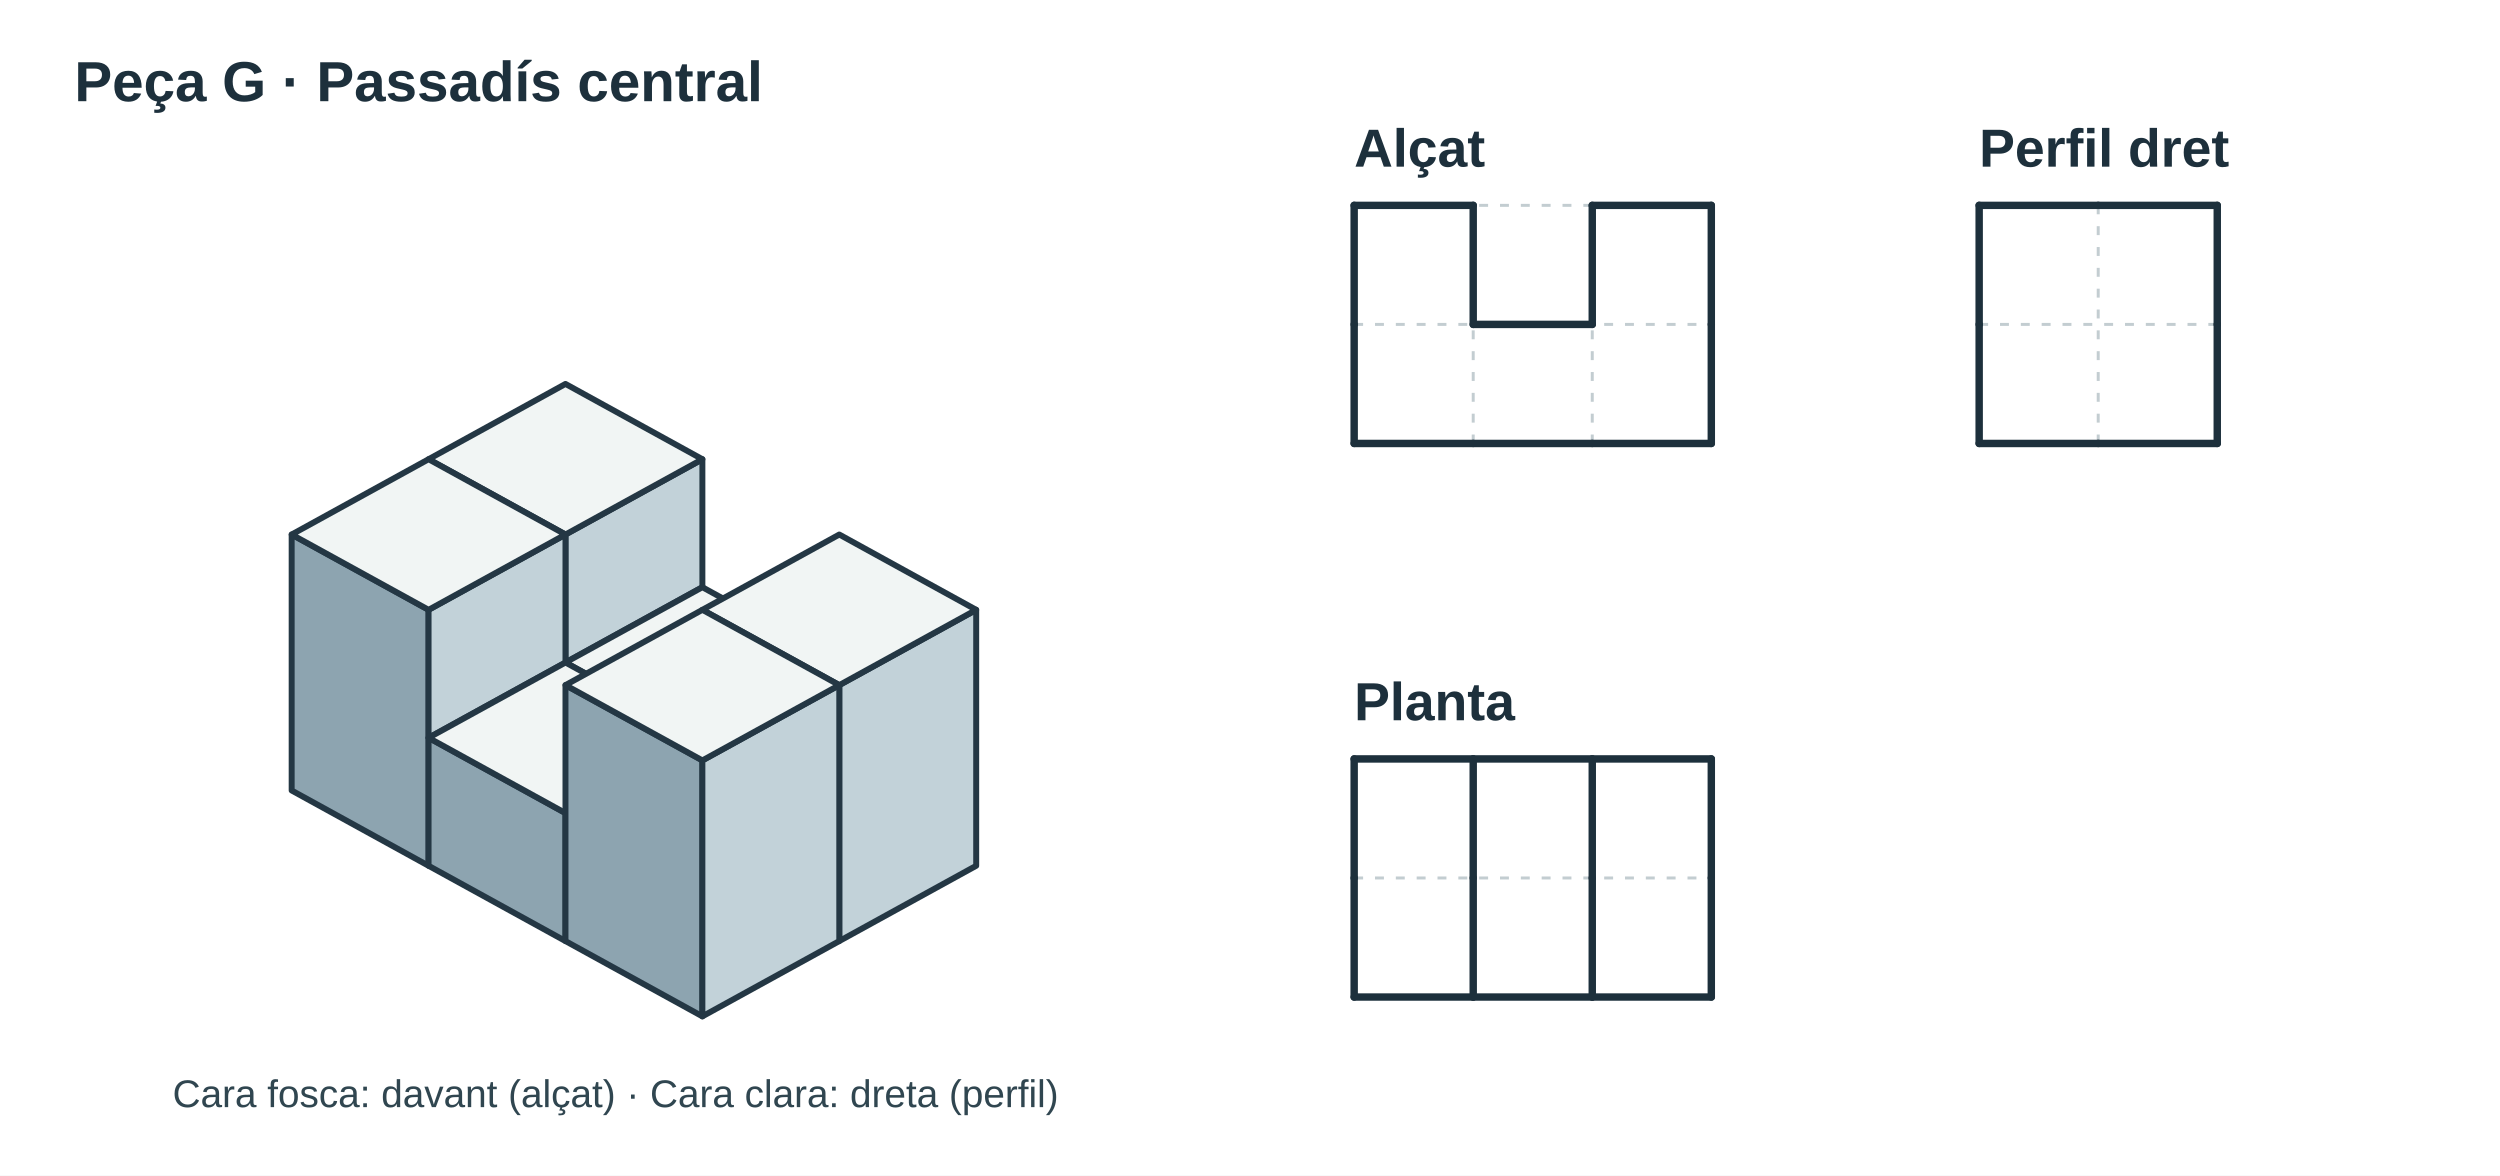
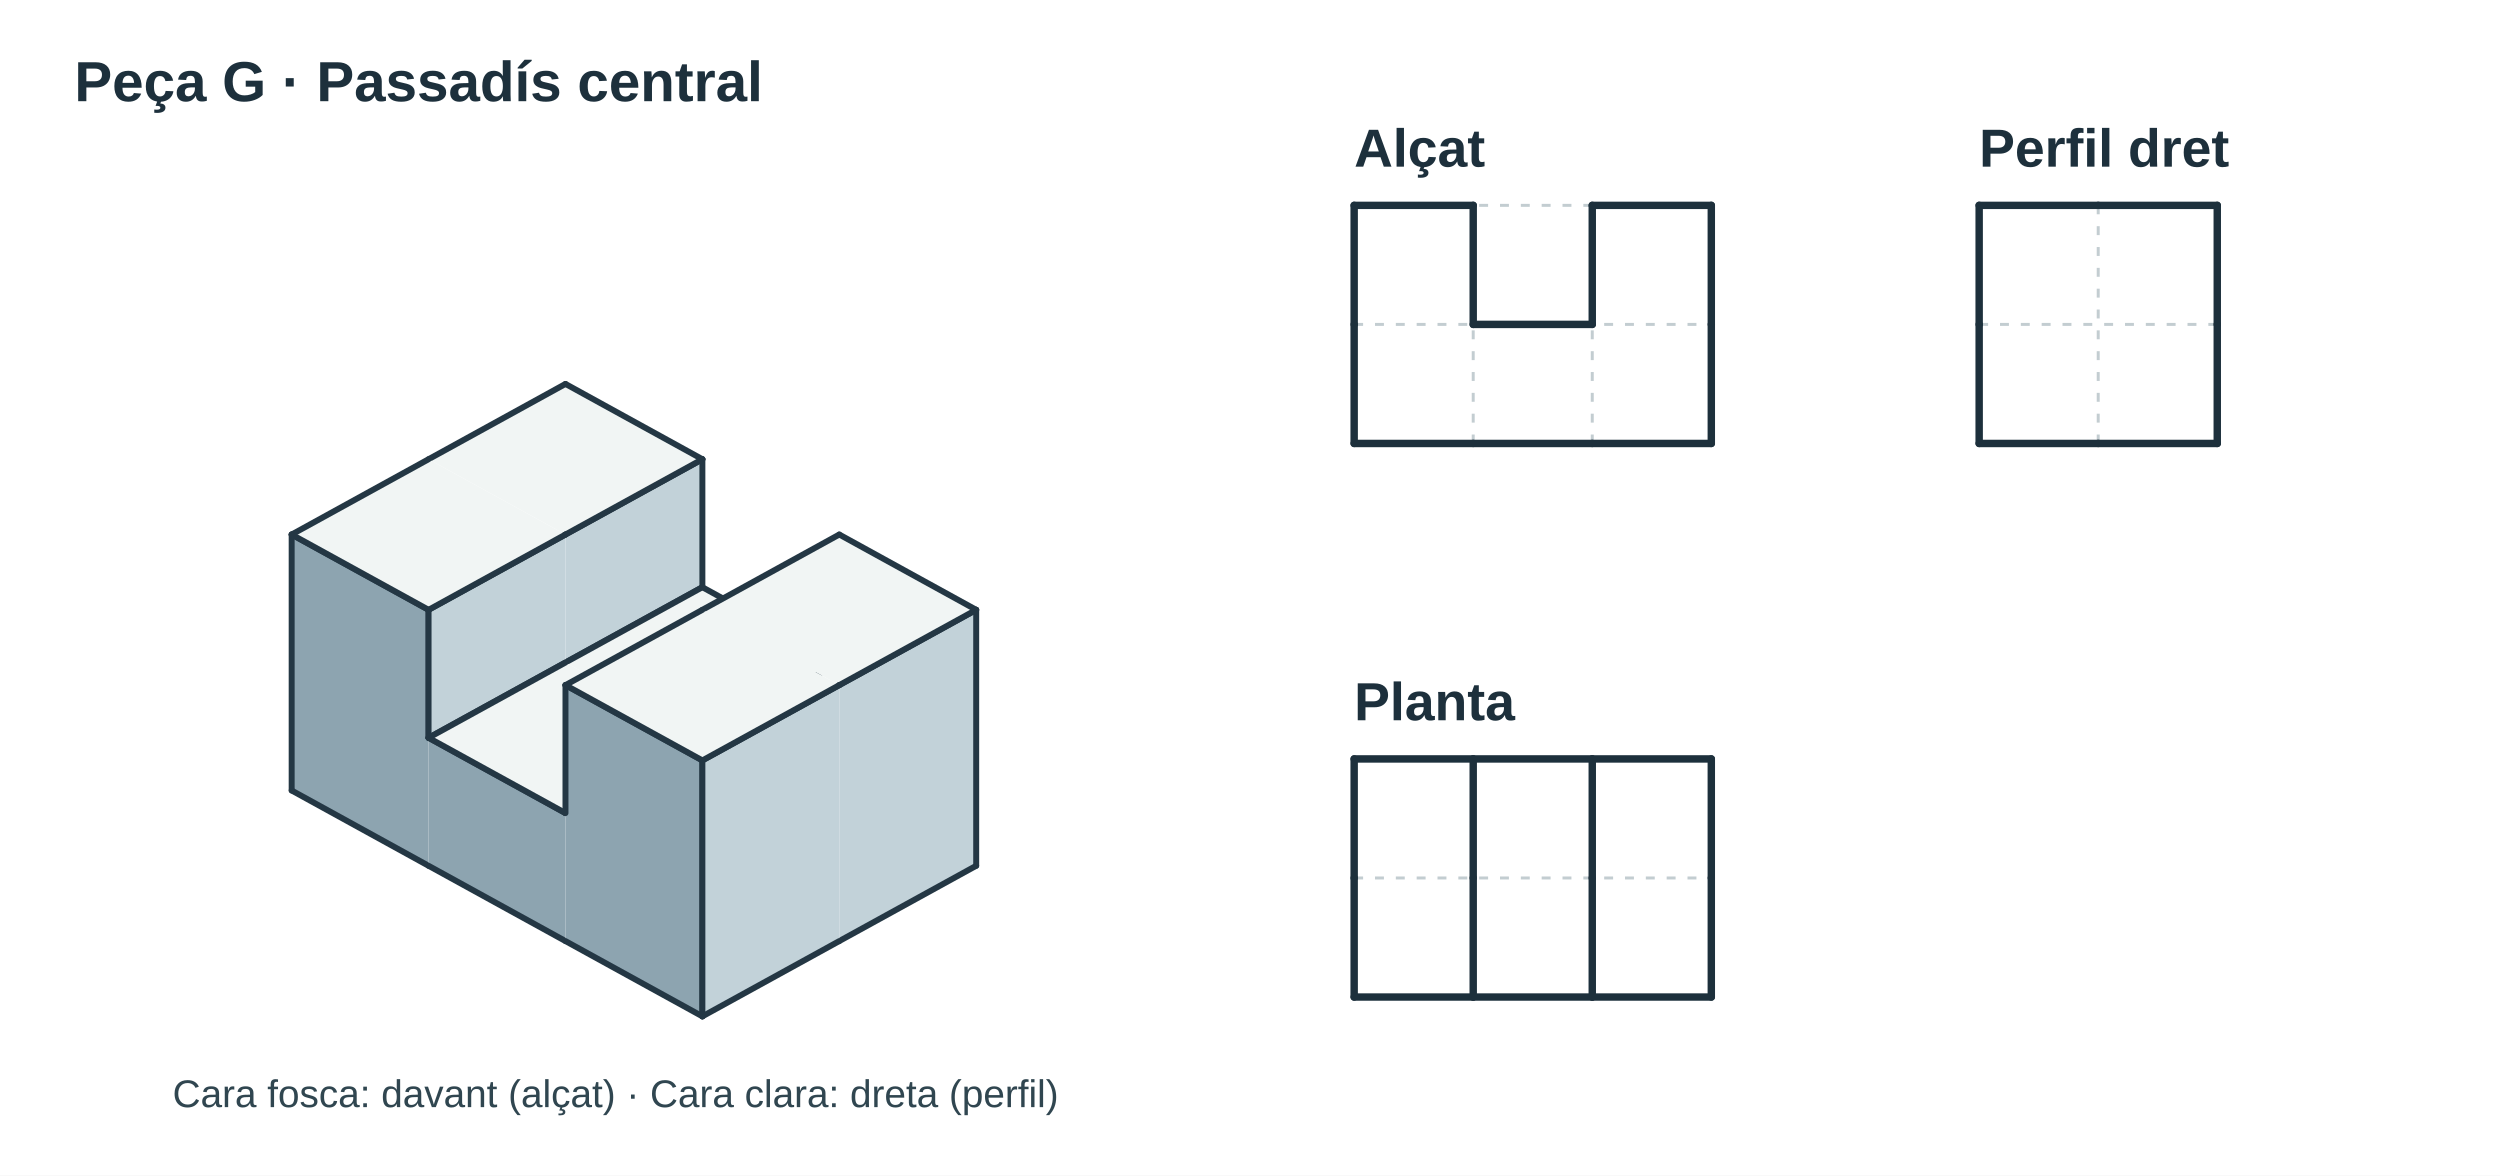
<svg xmlns="http://www.w3.org/2000/svg" width="840" height="395" viewBox="0 0 840 395" role="img" aria-labelledby="title desc">
  <rect width="840" height="395" fill="white" />
  <text x="25" y="34" font-family="Arial,sans-serif" font-size="19" font-weight="bold" fill="#1d303c">Peça G · Passadís central</text>
  <text x="58" y="372" font-family="Arial,sans-serif" font-size="13" fill="#304650">Cara fosca: davant (alçat) · Cara clara: dreta (perfil)</text>
-   <polygon points="190.0,179.6 236.0,154.3 236.0,197.3 190.0,222.6" fill="#c2d2d9" stroke="#243744" stroke-width="2" stroke-linejoin="round" />
-   <polygon points="144.0,154.3 190.0,179.6 236.0,154.3 190.0,129.0" fill="#f1f5f4" stroke="#243744" stroke-width="2" stroke-linejoin="round" />
-   <polygon points="190.0,222.6 236.0,247.9 282.0,222.6 236.0,197.3" fill="#f1f5f4" stroke="#243744" stroke-width="2" stroke-linejoin="round" />
-   <polygon points="282.0,230.2 328.0,204.9 328.0,290.9 282.0,316.2" fill="#c2d2d9" stroke="#243744" stroke-width="2" stroke-linejoin="round" />
-   <polygon points="236.0,204.9 282.0,230.2 328.0,204.9 282.0,179.6" fill="#f1f5f4" stroke="#243744" stroke-width="2" stroke-linejoin="round" />
-   <polygon points="98.0,179.6 144.0,204.9 144.0,290.9 98.0,265.6" fill="#8da4b0" stroke="#243744" stroke-width="2" stroke-linejoin="round" />
-   <polygon points="144.0,204.9 190.0,179.6 190.0,222.6 144.0,247.9" fill="#c2d2d9" stroke="#243744" stroke-width="2" stroke-linejoin="round" />
-   <polygon points="98.0,179.6 144.0,204.9 190.0,179.6 144.0,154.3" fill="#f1f5f4" stroke="#243744" stroke-width="2" stroke-linejoin="round" />
-   <polygon points="144.0,247.9 190.0,273.2 190.0,316.2 144.0,290.9" fill="#8da4b0" stroke="#243744" stroke-width="2" stroke-linejoin="round" />
-   <polygon points="144.0,247.9 190.0,273.2 236.0,247.9 190.0,222.6" fill="#f1f5f4" stroke="#243744" stroke-width="2" stroke-linejoin="round" />
-   <polygon points="190.0,230.2 236.0,255.5 236.0,341.5 190.0,316.2" fill="#8da4b0" stroke="#243744" stroke-width="2" stroke-linejoin="round" />
-   <polygon points="236.0,255.5 282.0,230.2 282.0,316.2 236.0,341.5" fill="#c2d2d9" stroke="#243744" stroke-width="2" stroke-linejoin="round" />
-   <polygon points="190.0,230.2 236.0,255.5 282.0,230.2 236.0,204.9" fill="#f1f5f4" stroke="#243744" stroke-width="2" stroke-linejoin="round" />
+   <polygon points="190.0,179.6 236.0,154.3 236.0,197.3 190.0,222.6" fill="#c2d2d9" />
+   <line x1="190.0" y1="179.6" x2="236.0" y2="154.3" stroke="#243744" stroke-width="2" stroke-linecap="round" />
+   <line x1="236.0" y1="154.3" x2="236.0" y2="197.3" stroke="#243744" stroke-width="2" stroke-linecap="round" />
+   <line x1="236.0" y1="197.3" x2="190.0" y2="222.6" stroke="#243744" stroke-width="2" stroke-linecap="round" />
+   <polygon points="144.0,154.3 190.0,179.6 236.0,154.3 190.0,129.0" fill="#f1f5f4" />
+   <line x1="190.0" y1="179.6" x2="236.0" y2="154.3" stroke="#243744" stroke-width="2" stroke-linecap="round" />
+   <line x1="236.0" y1="154.3" x2="190.0" y2="129.0" stroke="#243744" stroke-width="2" stroke-linecap="round" />
+   <line x1="190.0" y1="129.0" x2="144.0" y2="154.3" stroke="#243744" stroke-width="2" stroke-linecap="round" />
+   <polygon points="190.0,222.6 236.0,247.9 282.0,222.6 236.0,197.3" fill="#f1f5f4" />
+   <line x1="236.0" y1="247.9" x2="282.0" y2="222.6" stroke="#243744" stroke-width="2" stroke-linecap="round" />
+   <line x1="282.0" y1="222.6" x2="236.0" y2="197.3" stroke="#243744" stroke-width="2" stroke-linecap="round" />
+   <line x1="236.0" y1="197.3" x2="190.0" y2="222.6" stroke="#243744" stroke-width="2" stroke-linecap="round" />
+   <polygon points="282.0,230.2 328.0,204.9 328.0,290.9 282.0,316.2" fill="#c2d2d9" />
+   <line x1="282.0" y1="230.2" x2="328.0" y2="204.9" stroke="#243744" stroke-width="2" stroke-linecap="round" />
+   <line x1="328.0" y1="204.9" x2="328.0" y2="290.9" stroke="#243744" stroke-width="2" stroke-linecap="round" />
+   <line x1="328.0" y1="290.9" x2="282.0" y2="316.2" stroke="#243744" stroke-width="2" stroke-linecap="round" />
+   <polygon points="236.0,204.9 282.0,230.2 328.0,204.9 282.0,179.6" fill="#f1f5f4" />
+   <line x1="282.0" y1="230.2" x2="328.0" y2="204.9" stroke="#243744" stroke-width="2" stroke-linecap="round" />
+   <line x1="328.0" y1="204.9" x2="282.0" y2="179.6" stroke="#243744" stroke-width="2" stroke-linecap="round" />
+   <line x1="282.0" y1="179.6" x2="236.0" y2="204.9" stroke="#243744" stroke-width="2" stroke-linecap="round" />
+   <polygon points="98.0,179.6 144.0,204.9 144.0,290.9 98.0,265.6" fill="#8da4b0" />
+   <line x1="98.0" y1="179.6" x2="144.0" y2="204.9" stroke="#243744" stroke-width="2" stroke-linecap="round" />
+   <line x1="144.0" y1="204.9" x2="144.0" y2="247.9" stroke="#243744" stroke-width="2" stroke-linecap="round" />
+   <line x1="144.0" y1="290.9" x2="98.0" y2="265.6" stroke="#243744" stroke-width="2" stroke-linecap="round" />
+   <line x1="98.0" y1="265.6" x2="98.0" y2="179.6" stroke="#243744" stroke-width="2" stroke-linecap="round" />
+   <polygon points="144.0,204.9 190.0,179.6 190.0,222.6 144.0,247.9" fill="#c2d2d9" />
+   <line x1="144.0" y1="204.9" x2="190.0" y2="179.6" stroke="#243744" stroke-width="2" stroke-linecap="round" />
+   <line x1="190.0" y1="222.6" x2="144.0" y2="247.9" stroke="#243744" stroke-width="2" stroke-linecap="round" />
+   <line x1="144.0" y1="247.9" x2="144.0" y2="204.9" stroke="#243744" stroke-width="2" stroke-linecap="round" />
+   <polygon points="98.0,179.6 144.0,204.9 190.0,179.6 144.0,154.3" fill="#f1f5f4" />
+   <line x1="98.0" y1="179.6" x2="144.0" y2="204.9" stroke="#243744" stroke-width="2" stroke-linecap="round" />
+   <line x1="144.0" y1="204.9" x2="190.0" y2="179.6" stroke="#243744" stroke-width="2" stroke-linecap="round" />
+   <line x1="144.0" y1="154.3" x2="98.0" y2="179.6" stroke="#243744" stroke-width="2" stroke-linecap="round" />
+   <polygon points="144.0,247.9 190.0,273.2 190.0,316.2 144.0,290.9" fill="#8da4b0" />
+   <line x1="144.0" y1="247.9" x2="190.0" y2="273.2" stroke="#243744" stroke-width="2" stroke-linecap="round" />
+   <line x1="190.0" y1="316.2" x2="144.0" y2="290.9" stroke="#243744" stroke-width="2" stroke-linecap="round" />
+   <polygon points="144.0,247.9 190.0,273.2 236.0,247.9 190.0,222.6" fill="#f1f5f4" />
+   <line x1="144.0" y1="247.9" x2="190.0" y2="273.2" stroke="#243744" stroke-width="2" stroke-linecap="round" />
+   <line x1="190.0" y1="273.2" x2="236.0" y2="247.9" stroke="#243744" stroke-width="2" stroke-linecap="round" />
+   <line x1="190.0" y1="222.6" x2="144.0" y2="247.9" stroke="#243744" stroke-width="2" stroke-linecap="round" />
+   <polygon points="190.0,230.2 236.0,255.5 236.0,341.5 190.0,316.2" fill="#8da4b0" />
+   <line x1="190.0" y1="230.2" x2="236.0" y2="255.5" stroke="#243744" stroke-width="2" stroke-linecap="round" />
+   <line x1="236.0" y1="255.5" x2="236.0" y2="341.5" stroke="#243744" stroke-width="2" stroke-linecap="round" />
+   <line x1="236.0" y1="341.5" x2="190.0" y2="316.2" stroke="#243744" stroke-width="2" stroke-linecap="round" />
+   <line x1="190.0" y1="273.2" x2="190.0" y2="230.2" stroke="#243744" stroke-width="2" stroke-linecap="round" />
+   <polygon points="236.0,255.5 282.0,230.2 282.0,316.2 236.0,341.5" fill="#c2d2d9" />
+   <line x1="236.0" y1="255.5" x2="282.0" y2="230.2" stroke="#243744" stroke-width="2" stroke-linecap="round" />
+   <line x1="282.0" y1="316.2" x2="236.0" y2="341.5" stroke="#243744" stroke-width="2" stroke-linecap="round" />
+   <line x1="236.0" y1="341.5" x2="236.0" y2="255.5" stroke="#243744" stroke-width="2" stroke-linecap="round" />
+   <polygon points="190.0,230.2 236.0,255.5 282.0,230.2 236.0,204.9" fill="#f1f5f4" />
+   <line x1="190.0" y1="230.2" x2="236.0" y2="255.5" stroke="#243744" stroke-width="2" stroke-linecap="round" />
+   <line x1="236.0" y1="255.5" x2="282.0" y2="230.2" stroke="#243744" stroke-width="2" stroke-linecap="round" />
+   <line x1="236.0" y1="204.9" x2="190.0" y2="230.2" stroke="#243744" stroke-width="2" stroke-linecap="round" />
  <text x="455" y="56" font-family="Arial,sans-serif" font-size="18" font-weight="bold" fill="#1d303c">Alçat</text>
  <text x="665" y="56" font-family="Arial,sans-serif" font-size="18" font-weight="bold" fill="#1d303c">Perfil dret</text>
  <text x="455" y="242" font-family="Arial,sans-serif" font-size="18" font-weight="bold" fill="#1d303c">Planta</text>
  <line x1="455" y1="69" x2="455" y2="149" stroke="#c3cdd1" stroke-width="1" stroke-dasharray="3 4" />
  <line x1="495" y1="69" x2="495" y2="149" stroke="#c3cdd1" stroke-width="1" stroke-dasharray="3 4" />
  <line x1="535" y1="69" x2="535" y2="149" stroke="#c3cdd1" stroke-width="1" stroke-dasharray="3 4" />
  <line x1="575" y1="69" x2="575" y2="149" stroke="#c3cdd1" stroke-width="1" stroke-dasharray="3 4" />
  <line x1="455" y1="69" x2="575" y2="69" stroke="#c3cdd1" stroke-width="1" stroke-dasharray="3 4" />
  <line x1="455" y1="109" x2="575" y2="109" stroke="#c3cdd1" stroke-width="1" stroke-dasharray="3 4" />
  <line x1="455" y1="149" x2="575" y2="149" stroke="#c3cdd1" stroke-width="1" stroke-dasharray="3 4" />
-   <line x1="455" y1="69" x2="495" y2="69" stroke="#1d303c" stroke-width="2.5" stroke-linecap="round" />
-   <line x1="455" y1="69" x2="455" y2="109" stroke="#1d303c" stroke-width="2.5" stroke-linecap="round" />
-   <line x1="495" y1="69" x2="495" y2="109" stroke="#1d303c" stroke-width="2.5" stroke-linecap="round" />
-   <line x1="535" y1="69" x2="575" y2="69" stroke="#1d303c" stroke-width="2.5" stroke-linecap="round" />
-   <line x1="535" y1="69" x2="535" y2="109" stroke="#1d303c" stroke-width="2.5" stroke-linecap="round" />
-   <line x1="575" y1="69" x2="575" y2="109" stroke="#1d303c" stroke-width="2.5" stroke-linecap="round" />
-   <line x1="455" y1="109" x2="455" y2="149" stroke="#1d303c" stroke-width="2.5" stroke-linecap="round" />
-   <line x1="455" y1="149" x2="495" y2="149" stroke="#1d303c" stroke-width="2.5" stroke-linecap="round" />
-   <line x1="495" y1="109" x2="535" y2="109" stroke="#1d303c" stroke-width="2.5" stroke-linecap="round" />
-   <line x1="495" y1="149" x2="535" y2="149" stroke="#1d303c" stroke-width="2.5" stroke-linecap="round" />
-   <line x1="535" y1="149" x2="575" y2="149" stroke="#1d303c" stroke-width="2.5" stroke-linecap="round" />
-   <line x1="575" y1="109" x2="575" y2="149" stroke="#1d303c" stroke-width="2.5" stroke-linecap="round" />
  <line x1="665" y1="69" x2="665" y2="149" stroke="#c3cdd1" stroke-width="1" stroke-dasharray="3 4" />
  <line x1="705" y1="69" x2="705" y2="149" stroke="#c3cdd1" stroke-width="1" stroke-dasharray="3 4" />
  <line x1="745" y1="69" x2="745" y2="149" stroke="#c3cdd1" stroke-width="1" stroke-dasharray="3 4" />
  <line x1="665" y1="69" x2="745" y2="69" stroke="#c3cdd1" stroke-width="1" stroke-dasharray="3 4" />
  <line x1="665" y1="109" x2="745" y2="109" stroke="#c3cdd1" stroke-width="1" stroke-dasharray="3 4" />
  <line x1="665" y1="149" x2="745" y2="149" stroke="#c3cdd1" stroke-width="1" stroke-dasharray="3 4" />
-   <line x1="665" y1="69" x2="705" y2="69" stroke="#1d303c" stroke-width="2.5" stroke-linecap="round" />
-   <line x1="665" y1="69" x2="665" y2="109" stroke="#1d303c" stroke-width="2.5" stroke-linecap="round" />
-   <line x1="705" y1="69" x2="745" y2="69" stroke="#1d303c" stroke-width="2.5" stroke-linecap="round" />
-   <line x1="745" y1="69" x2="745" y2="109" stroke="#1d303c" stroke-width="2.5" stroke-linecap="round" />
-   <line x1="665" y1="109" x2="665" y2="149" stroke="#1d303c" stroke-width="2.5" stroke-linecap="round" />
-   <line x1="665" y1="149" x2="705" y2="149" stroke="#1d303c" stroke-width="2.5" stroke-linecap="round" />
-   <line x1="705" y1="149" x2="745" y2="149" stroke="#1d303c" stroke-width="2.5" stroke-linecap="round" />
-   <line x1="745" y1="109" x2="745" y2="149" stroke="#1d303c" stroke-width="2.5" stroke-linecap="round" />
  <line x1="455" y1="255" x2="455" y2="335" stroke="#c3cdd1" stroke-width="1" stroke-dasharray="3 4" />
  <line x1="495" y1="255" x2="495" y2="335" stroke="#c3cdd1" stroke-width="1" stroke-dasharray="3 4" />
  <line x1="535" y1="255" x2="535" y2="335" stroke="#c3cdd1" stroke-width="1" stroke-dasharray="3 4" />
  <line x1="575" y1="255" x2="575" y2="335" stroke="#c3cdd1" stroke-width="1" stroke-dasharray="3 4" />
  <line x1="455" y1="255" x2="575" y2="255" stroke="#c3cdd1" stroke-width="1" stroke-dasharray="3 4" />
  <line x1="455" y1="295" x2="575" y2="295" stroke="#c3cdd1" stroke-width="1" stroke-dasharray="3 4" />
  <line x1="455" y1="335" x2="575" y2="335" stroke="#c3cdd1" stroke-width="1" stroke-dasharray="3 4" />
-   <line x1="455" y1="255" x2="495" y2="255" stroke="#1d303c" stroke-width="2.5" stroke-linecap="round" />
-   <line x1="455" y1="255" x2="455" y2="295" stroke="#1d303c" stroke-width="2.5" stroke-linecap="round" />
-   <line x1="495" y1="255" x2="535" y2="255" stroke="#1d303c" stroke-width="2.5" stroke-linecap="round" />
-   <line x1="495" y1="255" x2="495" y2="295" stroke="#1d303c" stroke-width="2.5" stroke-linecap="round" />
-   <line x1="535" y1="255" x2="575" y2="255" stroke="#1d303c" stroke-width="2.5" stroke-linecap="round" />
-   <line x1="535" y1="255" x2="535" y2="295" stroke="#1d303c" stroke-width="2.5" stroke-linecap="round" />
-   <line x1="575" y1="255" x2="575" y2="295" stroke="#1d303c" stroke-width="2.5" stroke-linecap="round" />
-   <line x1="455" y1="295" x2="455" y2="335" stroke="#1d303c" stroke-width="2.5" stroke-linecap="round" />
-   <line x1="455" y1="335" x2="495" y2="335" stroke="#1d303c" stroke-width="2.5" stroke-linecap="round" />
-   <line x1="495" y1="295" x2="495" y2="335" stroke="#1d303c" stroke-width="2.5" stroke-linecap="round" />
-   <line x1="495" y1="335" x2="535" y2="335" stroke="#1d303c" stroke-width="2.5" stroke-linecap="round" />
-   <line x1="535" y1="295" x2="535" y2="335" stroke="#1d303c" stroke-width="2.5" stroke-linecap="round" />
-   <line x1="535" y1="335" x2="575" y2="335" stroke="#1d303c" stroke-width="2.5" stroke-linecap="round" />
-   <line x1="575" y1="295" x2="575" y2="335" stroke="#1d303c" stroke-width="2.5" stroke-linecap="round" />
+   <line x1="455.0" y1="69.0" x2="455.0" y2="109.0" stroke="#1d303c" stroke-width="2.5" stroke-linecap="round" />
+   <line x1="455.0" y1="69.0" x2="495.0" y2="69.0" stroke="#1d303c" stroke-width="2.5" stroke-linecap="round" />
+   <line x1="455.0" y1="109.0" x2="455.0" y2="149.0" stroke="#1d303c" stroke-width="2.5" stroke-linecap="round" />
+   <line x1="455.0" y1="149.0" x2="495.0" y2="149.0" stroke="#1d303c" stroke-width="2.5" stroke-linecap="round" />
+   <line x1="495.0" y1="69.0" x2="495.0" y2="109.0" stroke="#1d303c" stroke-width="2.5" stroke-linecap="round" />
+   <line x1="495.0" y1="109.0" x2="535.0" y2="109.0" stroke="#1d303c" stroke-width="2.5" stroke-linecap="round" />
+   <line x1="495.0" y1="149.0" x2="535.0" y2="149.0" stroke="#1d303c" stroke-width="2.5" stroke-linecap="round" />
+   <line x1="535.0" y1="69.0" x2="535.0" y2="109.0" stroke="#1d303c" stroke-width="2.5" stroke-linecap="round" />
+   <line x1="535.0" y1="69.0" x2="575.0" y2="69.0" stroke="#1d303c" stroke-width="2.5" stroke-linecap="round" />
+   <line x1="535.0" y1="149.0" x2="575.0" y2="149.0" stroke="#1d303c" stroke-width="2.5" stroke-linecap="round" />
+   <line x1="575.0" y1="69.0" x2="575.0" y2="109.0" stroke="#1d303c" stroke-width="2.5" stroke-linecap="round" />
+   <line x1="575.0" y1="109.0" x2="575.0" y2="149.0" stroke="#1d303c" stroke-width="2.5" stroke-linecap="round" />
+   <line x1="665.0" y1="69.0" x2="665.0" y2="109.0" stroke="#1d303c" stroke-width="2.5" stroke-linecap="round" />
+   <line x1="665.0" y1="69.0" x2="705.0" y2="69.0" stroke="#1d303c" stroke-width="2.5" stroke-linecap="round" />
+   <line x1="665.0" y1="109.0" x2="665.0" y2="149.0" stroke="#1d303c" stroke-width="2.5" stroke-linecap="round" />
+   <line x1="665.0" y1="149.0" x2="705.0" y2="149.0" stroke="#1d303c" stroke-width="2.5" stroke-linecap="round" />
+   <line x1="705.0" y1="69.0" x2="745.0" y2="69.0" stroke="#1d303c" stroke-width="2.5" stroke-linecap="round" />
+   <line x1="705.0" y1="149.0" x2="745.0" y2="149.0" stroke="#1d303c" stroke-width="2.5" stroke-linecap="round" />
+   <line x1="745.0" y1="69.0" x2="745.0" y2="109.0" stroke="#1d303c" stroke-width="2.5" stroke-linecap="round" />
+   <line x1="745.0" y1="109.0" x2="745.0" y2="149.0" stroke="#1d303c" stroke-width="2.5" stroke-linecap="round" />
+   <line x1="455.0" y1="255.0" x2="455.0" y2="295.0" stroke="#1d303c" stroke-width="2.5" stroke-linecap="round" />
+   <line x1="455.0" y1="255.0" x2="495.0" y2="255.0" stroke="#1d303c" stroke-width="2.5" stroke-linecap="round" />
+   <line x1="455.0" y1="295.0" x2="455.0" y2="335.0" stroke="#1d303c" stroke-width="2.5" stroke-linecap="round" />
+   <line x1="455.0" y1="335.0" x2="495.0" y2="335.0" stroke="#1d303c" stroke-width="2.5" stroke-linecap="round" />
+   <line x1="495.0" y1="255.0" x2="495.0" y2="295.0" stroke="#1d303c" stroke-width="2.5" stroke-linecap="round" />
+   <line x1="495.0" y1="255.0" x2="535.0" y2="255.0" stroke="#1d303c" stroke-width="2.5" stroke-linecap="round" />
+   <line x1="495.0" y1="295.0" x2="495.0" y2="335.0" stroke="#1d303c" stroke-width="2.5" stroke-linecap="round" />
+   <line x1="495.0" y1="335.0" x2="535.0" y2="335.0" stroke="#1d303c" stroke-width="2.5" stroke-linecap="round" />
+   <line x1="535.0" y1="255.0" x2="535.0" y2="295.0" stroke="#1d303c" stroke-width="2.5" stroke-linecap="round" />
+   <line x1="535.0" y1="255.0" x2="575.0" y2="255.0" stroke="#1d303c" stroke-width="2.5" stroke-linecap="round" />
+   <line x1="535.0" y1="295.0" x2="535.0" y2="335.0" stroke="#1d303c" stroke-width="2.5" stroke-linecap="round" />
+   <line x1="535.0" y1="335.0" x2="575.0" y2="335.0" stroke="#1d303c" stroke-width="2.5" stroke-linecap="round" />
+   <line x1="575.0" y1="255.0" x2="575.0" y2="295.0" stroke="#1d303c" stroke-width="2.5" stroke-linecap="round" />
+   <line x1="575.0" y1="295.0" x2="575.0" y2="335.0" stroke="#1d303c" stroke-width="2.5" stroke-linecap="round" />
</svg>
